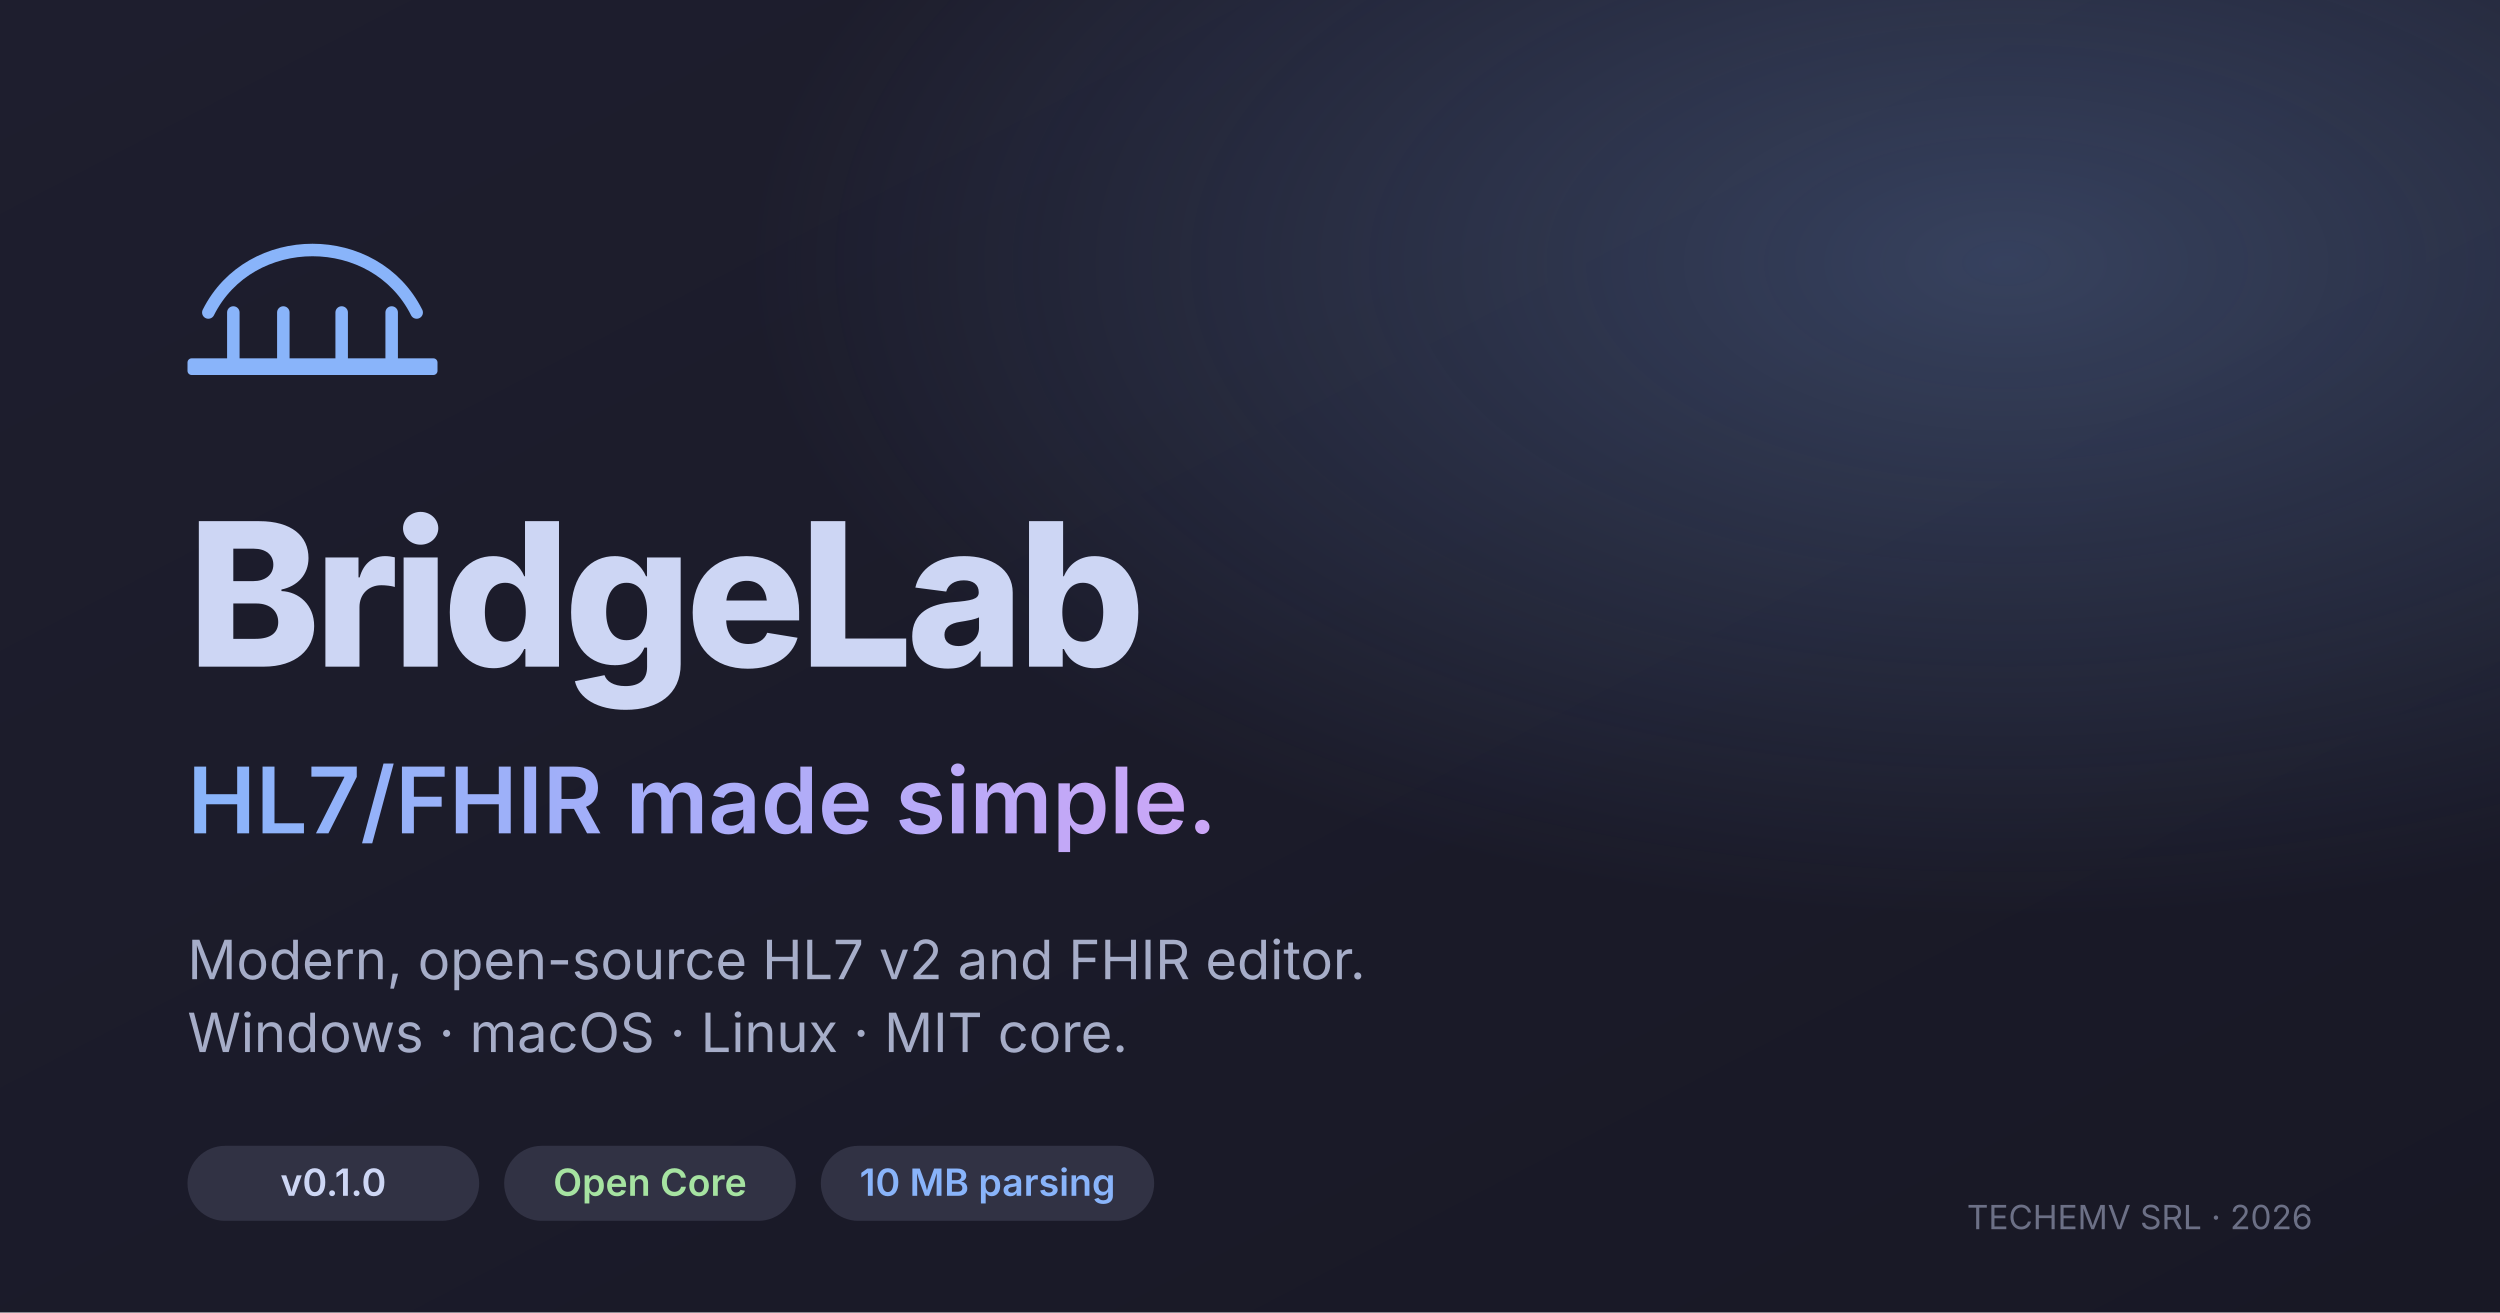
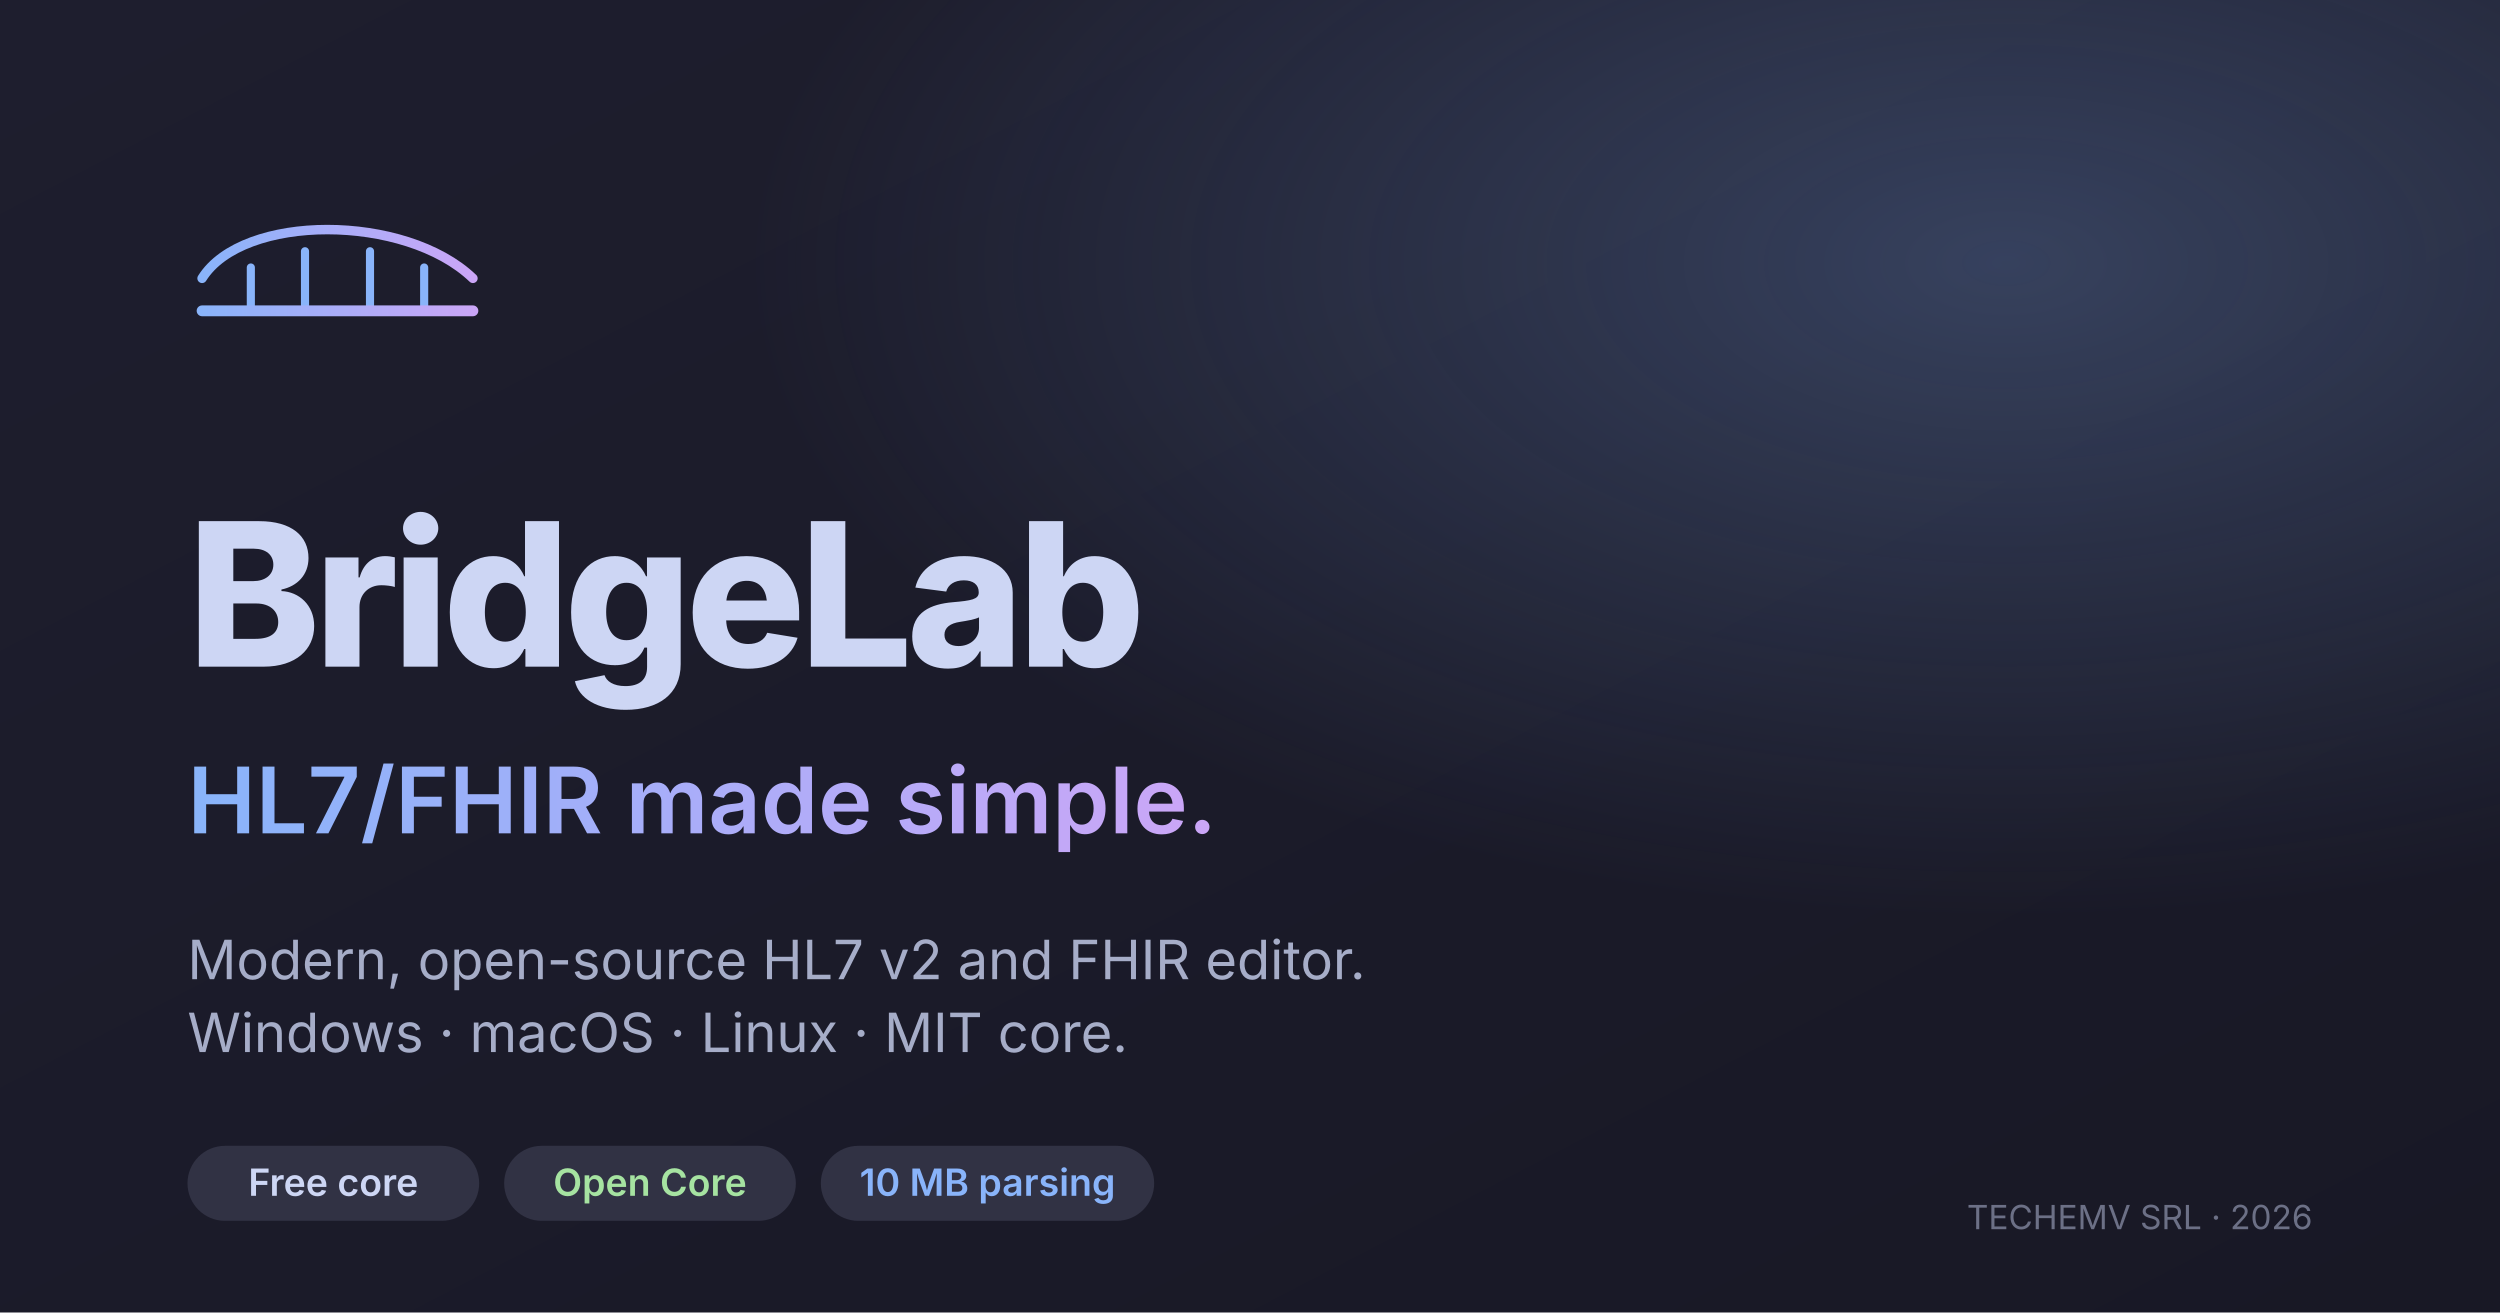
<svg xmlns="http://www.w3.org/2000/svg" viewBox="0 0 1200 630">
  <defs>
    <linearGradient id="bg" x1="0%" y1="0%" x2="100%" y2="100%">
      <stop offset="0%" stop-color="#1e1e2e" />
      <stop offset="100%" stop-color="#181825" />
    </linearGradient>
    <radialGradient id="glow" cx="80%" cy="20%" r="50%">
      <stop offset="0%" stop-color="#89b4fa" stop-opacity="0.25" />
      <stop offset="100%" stop-color="#89b4fa" stop-opacity="0" />
    </radialGradient>
    <linearGradient id="grad" x1="0%" y1="0%" x2="100%" y2="0%">
      <stop offset="0%" stop-color="#89b4fa" />
      <stop offset="100%" stop-color="#cba6f7" />
    </linearGradient>
  </defs>
  <rect width="1200" height="630" fill="url(#bg)" />
  <rect width="1200" height="630" fill="url(#glow)" />
-   <g transform="translate(90 100)" fill="none" stroke="#89b4fa" stroke-width="6" stroke-linecap="round" stroke-linejoin="round">
-     <path d="M10 50c20-40 80-40 100 0" />
-     <path d="M22 50v22" />
-     <path d="M46 50v22" />
-     <path d="M74 50v22" />
-     <path d="M98 50v22" />
+   <g transform="translate(84 92) scale(1.3)">
+     <path d="M10 32c15-24 75-24 100 0" stroke="url(#grad)" stroke-width="3.5" stroke-linecap="round" fill="none" />
+     <line x1="28" y1="28" x2="28" y2="42" stroke="#89b4fa" stroke-width="3" stroke-linecap="round" />
+     <line x1="48" y1="22" x2="48" y2="42" stroke="#89b4fa" stroke-width="3" stroke-linecap="round" />
+     <line x1="72" y1="22" x2="72" y2="42" stroke="#89b4fa" stroke-width="3" stroke-linecap="round" />
+     <line x1="92" y1="28" x2="92" y2="42" stroke="#89b4fa" stroke-width="3" stroke-linecap="round" />
+     <rect x="8" y="42" width="104" height="4" rx="2" fill="url(#grad)" />
  </g>
-   <rect x="90" y="172" width="120" height="8" rx="2" fill="#89b4fa" />
  <text x="90" y="320" font-family="Inter, sans-serif" font-size="96" font-weight="800" fill="#cdd6f4" letter-spacing="-3">BridgeLab</text>
  <text x="90" y="400" font-family="Inter, sans-serif" font-size="44" font-weight="600" fill="url(#grad)">HL7/FHIR made simple.</text>
  <text x="90" y="470" font-family="Inter, sans-serif" font-size="26" fill="#a6adc8">Modern, open-source HL7 v2 and FHIR editor.</text>
  <text x="90" y="505" font-family="Inter, sans-serif" font-size="26" fill="#a6adc8">Windows · macOS · Linux · MIT core.</text>
  <g transform="translate(90 550)" font-family="Inter, sans-serif" font-size="18" font-weight="600">
    <g>
      <rect x="0" y="0" width="140" height="36" rx="18" fill="#313244" />
-       <text x="70" y="24" text-anchor="middle" fill="#cdd6f4">v0.1.0</text>
+       <text x="70" y="24" text-anchor="middle" fill="#cdd6f4">Free core</text>
    </g>
    <g transform="translate(152 0)">
      <rect width="140" height="36" rx="18" fill="#313244" />
      <text x="70" y="24" text-anchor="middle" fill="#a6e3a1">Open Core</text>
    </g>
    <g transform="translate(304 0)">
      <rect width="160" height="36" rx="18" fill="#313244" />
      <text x="80" y="24" text-anchor="middle" fill="#89b4fa">10 MB parsing</text>
    </g>
  </g>
  <text x="1110" y="590" text-anchor="end" font-family="Inter, sans-serif" font-size="16" fill="#6c7086">TECHEMV SRL · 2026</text>
</svg>
